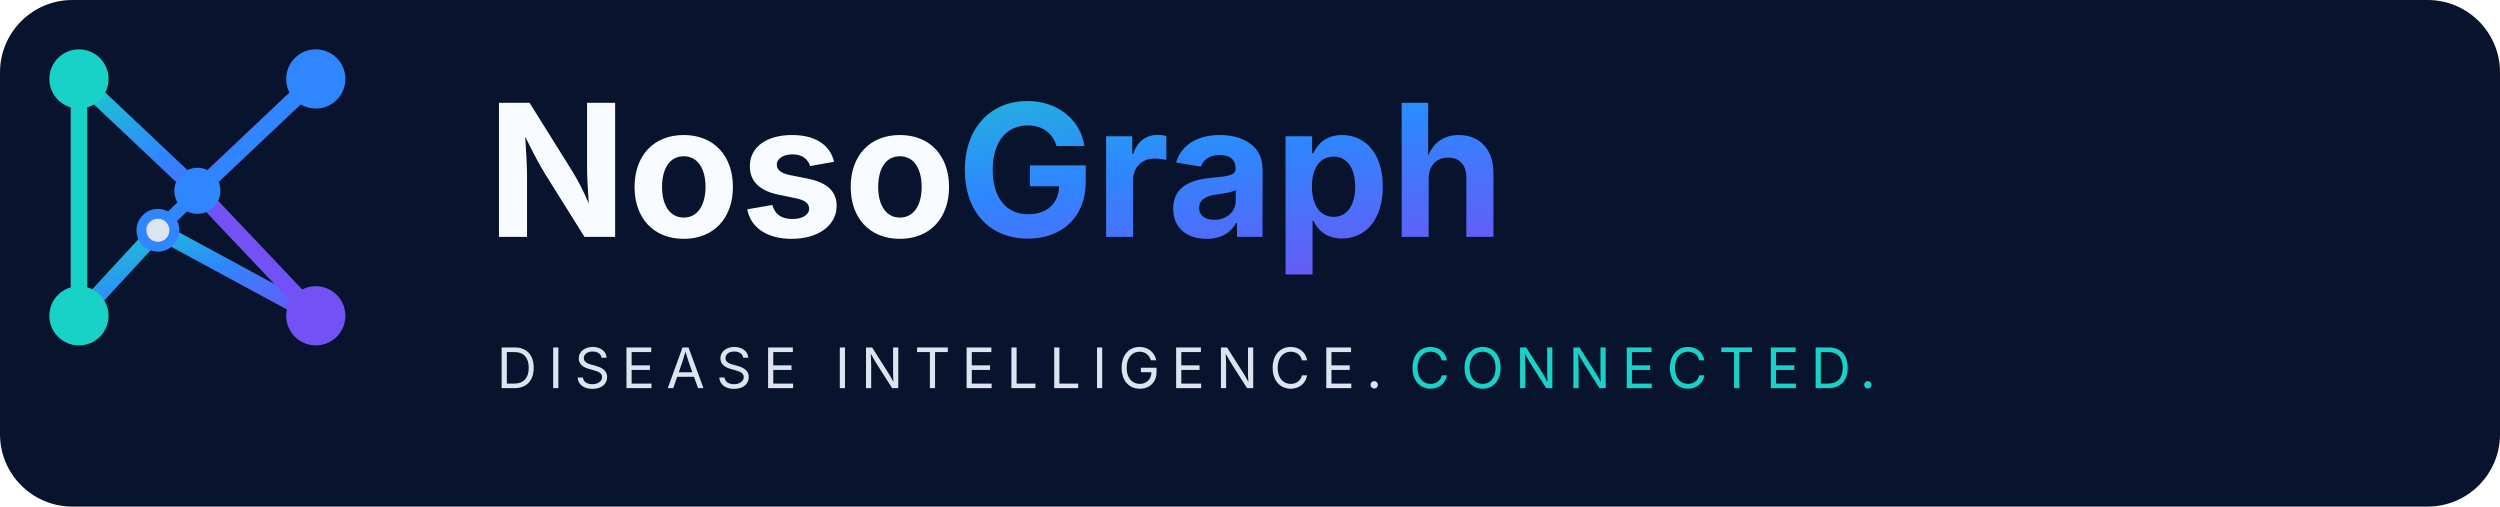
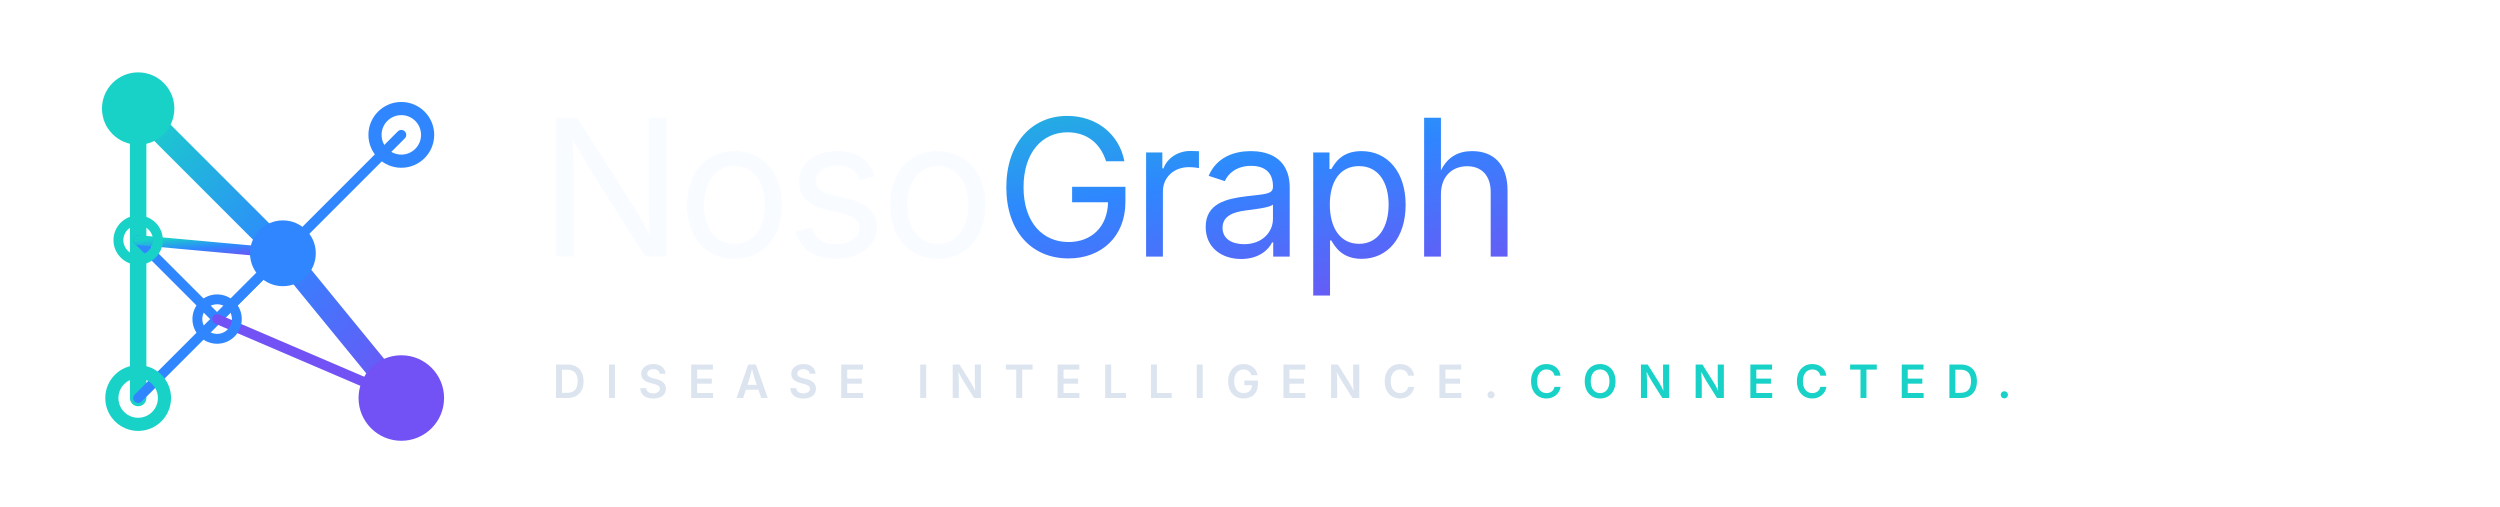
- <svg xmlns="http://www.w3.org/2000/svg" viewBox="0 0 760 154" role="img">
+ <svg xmlns="http://www.w3.org/2000/svg" viewBox="0 0 760 154" role="img" aria-labelledby="title">
  <defs>
    <linearGradient id="ng-gradient" x1="0" y1="0" x2="1" y2="1">
      <stop offset="0" stop-color="#19D2C7" />
      <stop offset="0.52" stop-color="#2F86FF" />
      <stop offset="1" stop-color="#7252F4" />
    </linearGradient>
  </defs>
-   <rect width="760" height="154" rx="22" fill="#08142D" />
-   <g>
-     <g transform="translate(0 0) scale(1)">
-       <g fill="none" stroke-linecap="round" stroke-linejoin="round">
-         <path d="M24 24 V96" stroke="#19D2C7" stroke-width="5" />
-         <path d="M24 24 L60 58 L96 24" stroke="url(#ng-gradient)" stroke-width="5" />
-         <path d="M24 96 L48 70 L96 96" stroke="url(#ng-gradient)" stroke-width="5" />
-         <path d="M60 58 L96 96" stroke="#7252F4" stroke-width="5" />
-         <path d="M48 70 L96 24" stroke="#2F86FF" stroke-width="4" />
-         <circle cx="24" cy="24" r="9" fill="#19D2C7" stroke="none" />
-         <circle cx="24" cy="96" r="9" fill="#19D2C7" stroke="none" />
-         <circle cx="96" cy="24" r="9" fill="#2F86FF" stroke="none" />
-         <circle cx="96" cy="96" r="9" fill="#7252F4" stroke="none" />
-         <circle cx="60" cy="58" r="7" fill="#2F86FF" stroke="none" />
-         <circle cx="48" cy="70" r="5" fill="#DCE4EF" stroke="#2F86FF" stroke-width="3" />
-       </g>
+   <g transform="translate(18 17) scale(1)">
+     <g fill="none" stroke-linecap="round" stroke-linejoin="round">
+       <path d="M24 16 V104" stroke="#19D2C7" stroke-width="5" />
+       <path d="M104 24 V104" stroke="url(#ng-gradient)" stroke-width="4" />
+       <path d="M24 16 L68 60 L104 104" stroke="url(#ng-gradient)" stroke-width="7" />
+       <path d="M24 56 L48 80 L68 60" stroke="#2F86FF" stroke-width="3" />
+       <path d="M24 104 L48 80 L104 24" stroke="#2F86FF" stroke-width="3" />
+       <path d="M24 56 L68 60" stroke="url(#ng-gradient)" stroke-width="3" />
+       <path d="M48 80 L104 104" stroke="#7252F4" stroke-width="3" />
+       <circle cx="24" cy="16" r="11" fill="#19D2C7" stroke="none" />
+       <circle cx="24" cy="56" r="6" fill="none" stroke="#19D2C7" stroke-width="3" />
+       <circle cx="24" cy="104" r="8" fill="none" stroke="#19D2C7" stroke-width="4" />
+       <circle cx="68" cy="60" r="10" fill="#2F86FF" stroke="none" />
+       <circle cx="48" cy="80" r="6" fill="none" stroke="#2F86FF" stroke-width="3" />
+       <circle cx="104" cy="24" r="8" fill="none" stroke="#2F86FF" stroke-width="4" />
+       <circle cx="104" cy="104" r="13" fill="#7252F4" stroke="none" />
    </g>
  </g>
-   <text x="148" y="72" font-family="Sora, Inter, Arial, sans-serif" font-size="56" font-weight="650" fill="#F8FBFF">Noso<tspan fill="url(#ng-gradient)">Graph</tspan>
+   <text x="164" y="78" font-family="Sora, Inter, Arial, sans-serif" font-size="58" font-weight="400" letter-spacing="-1.8" fill="#F8FBFF">Noso<tspan fill="url(#ng-gradient)">Graph</tspan>
  </text>
-   <text x="151" y="118" font-family="Inter, Arial, sans-serif" font-size="17" letter-spacing="3.4" fill="#DCE4EF">DISEASE INTELLIGENCE. <tspan fill="#19D2C7">CONNECTED.</tspan>
+   <text x="168" y="121" font-family="Inter, Arial, sans-serif" font-size="14" font-weight="600" letter-spacing="6" fill="#DCE4EF">DISEASE INTELLIGENCE. <tspan fill="#19D2C7">CONNECTED.</tspan>
  </text>
</svg>
